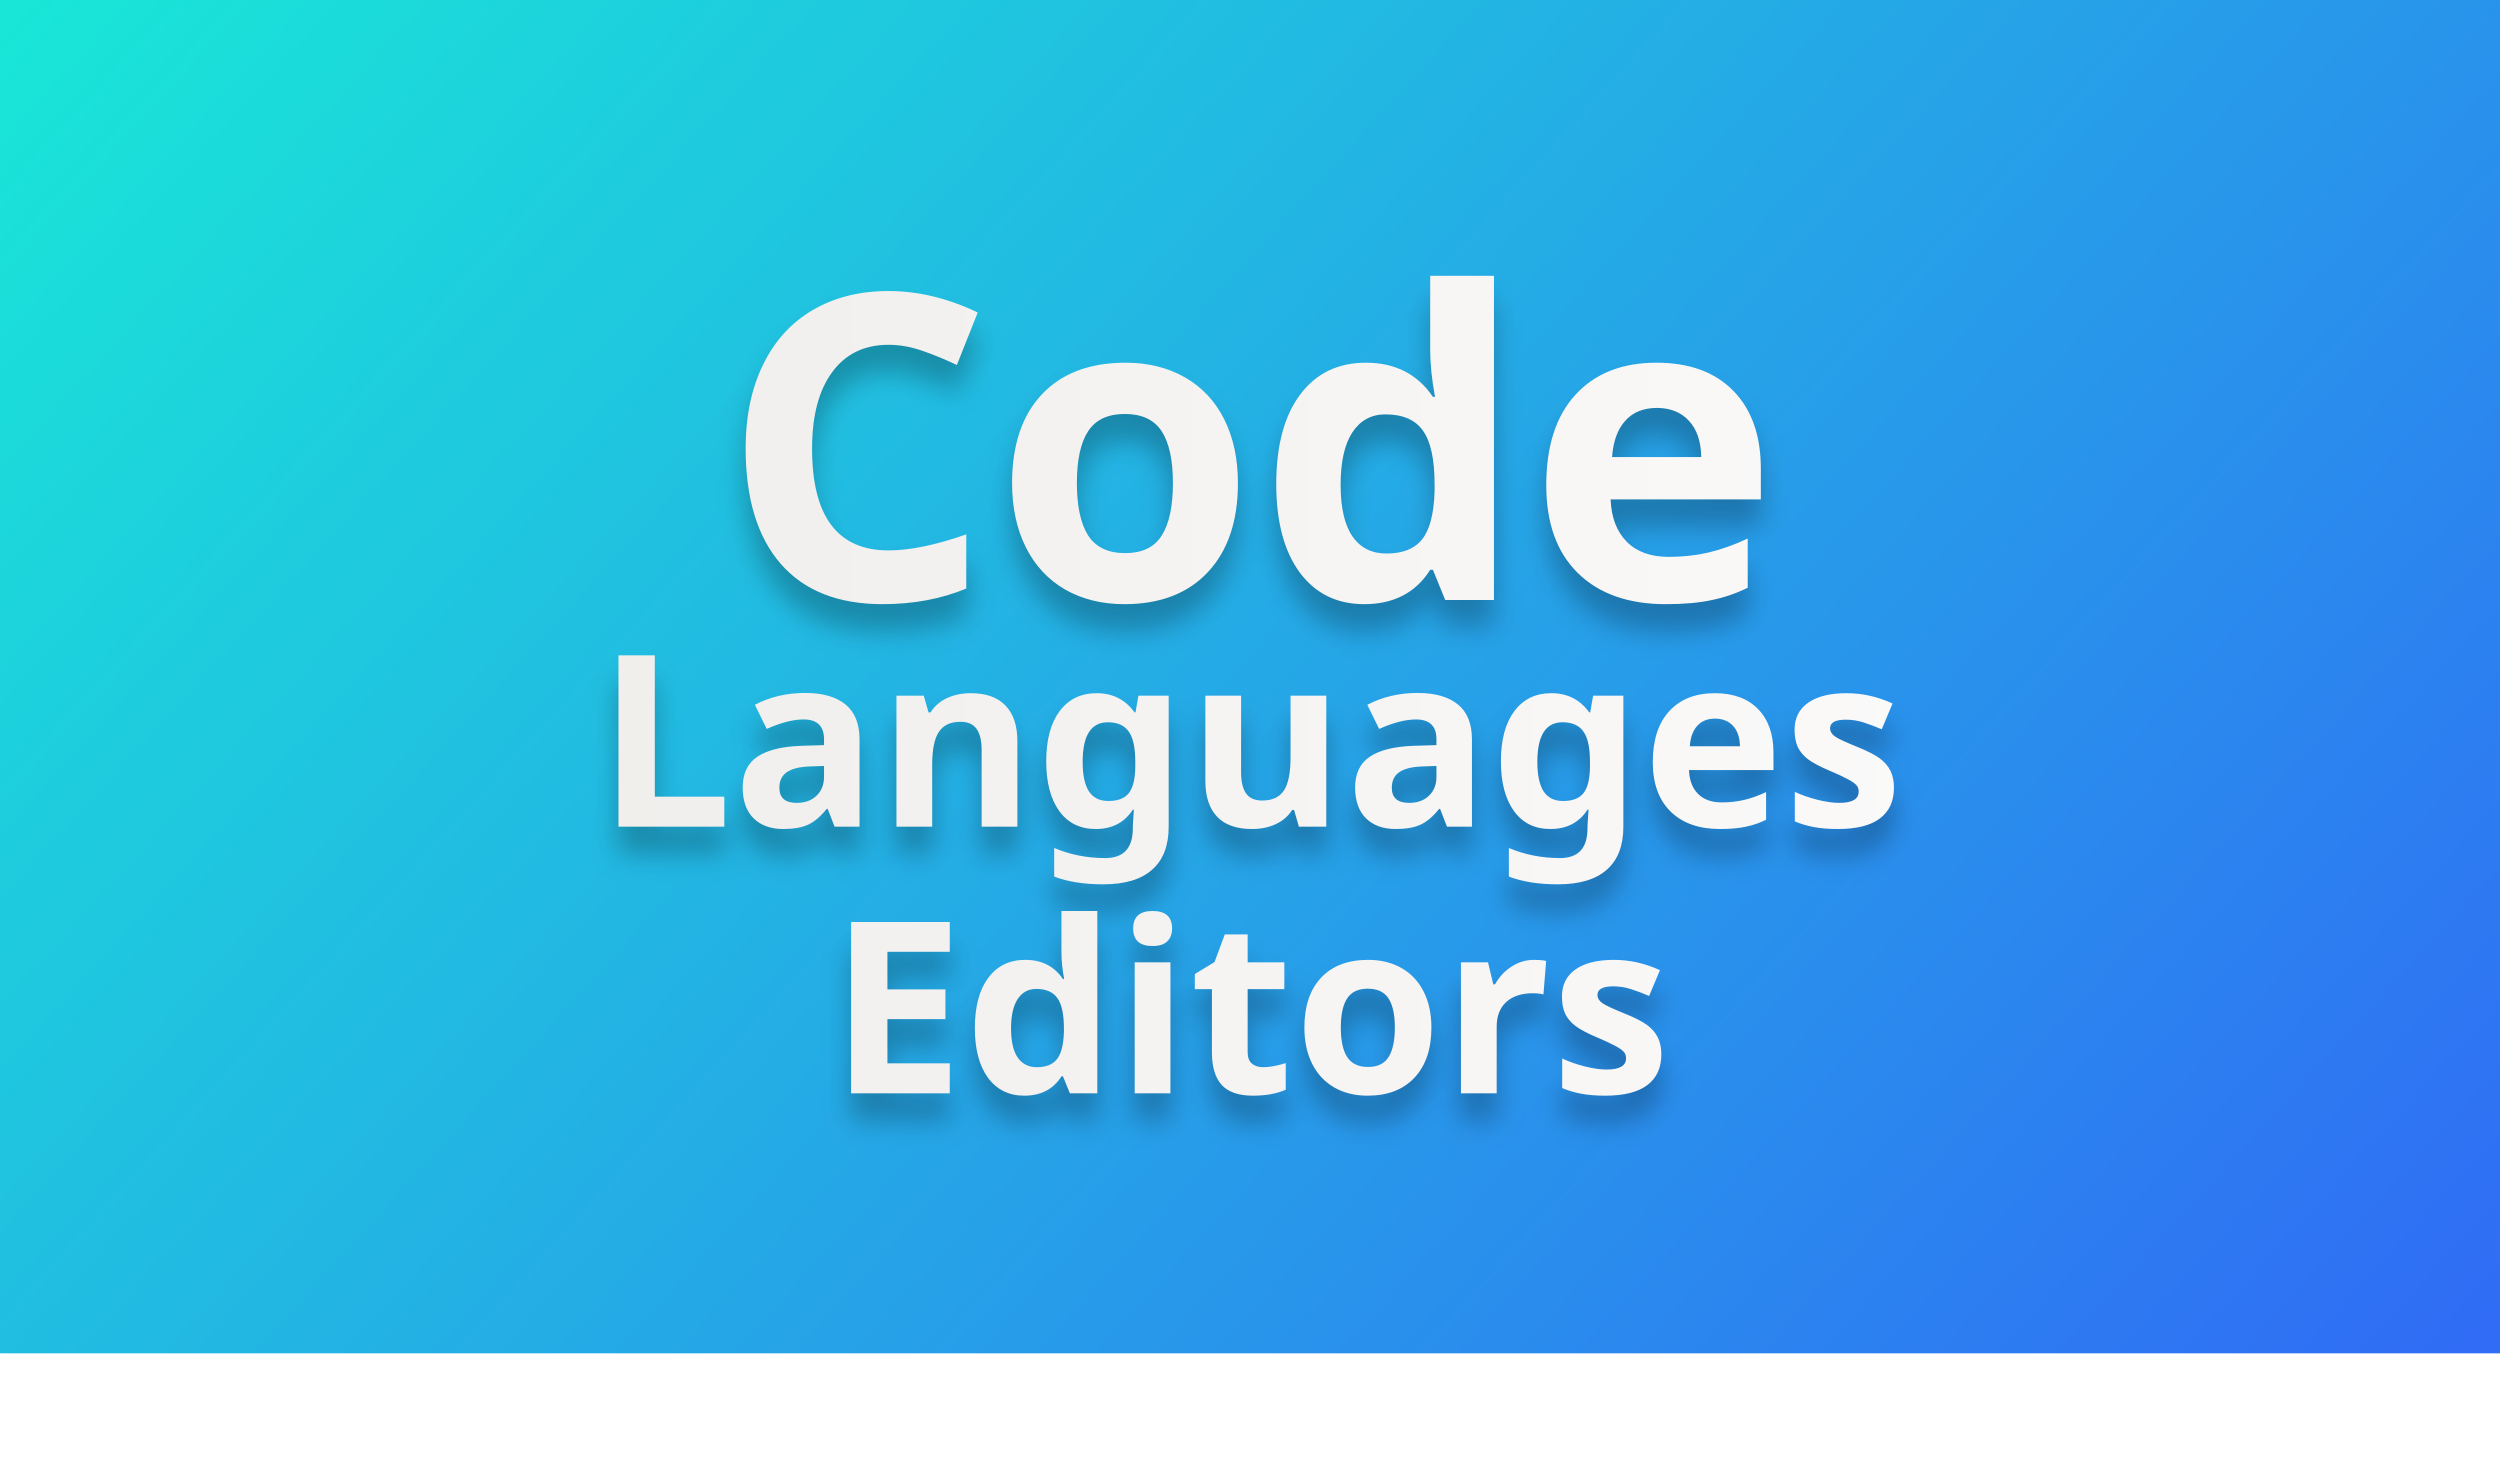
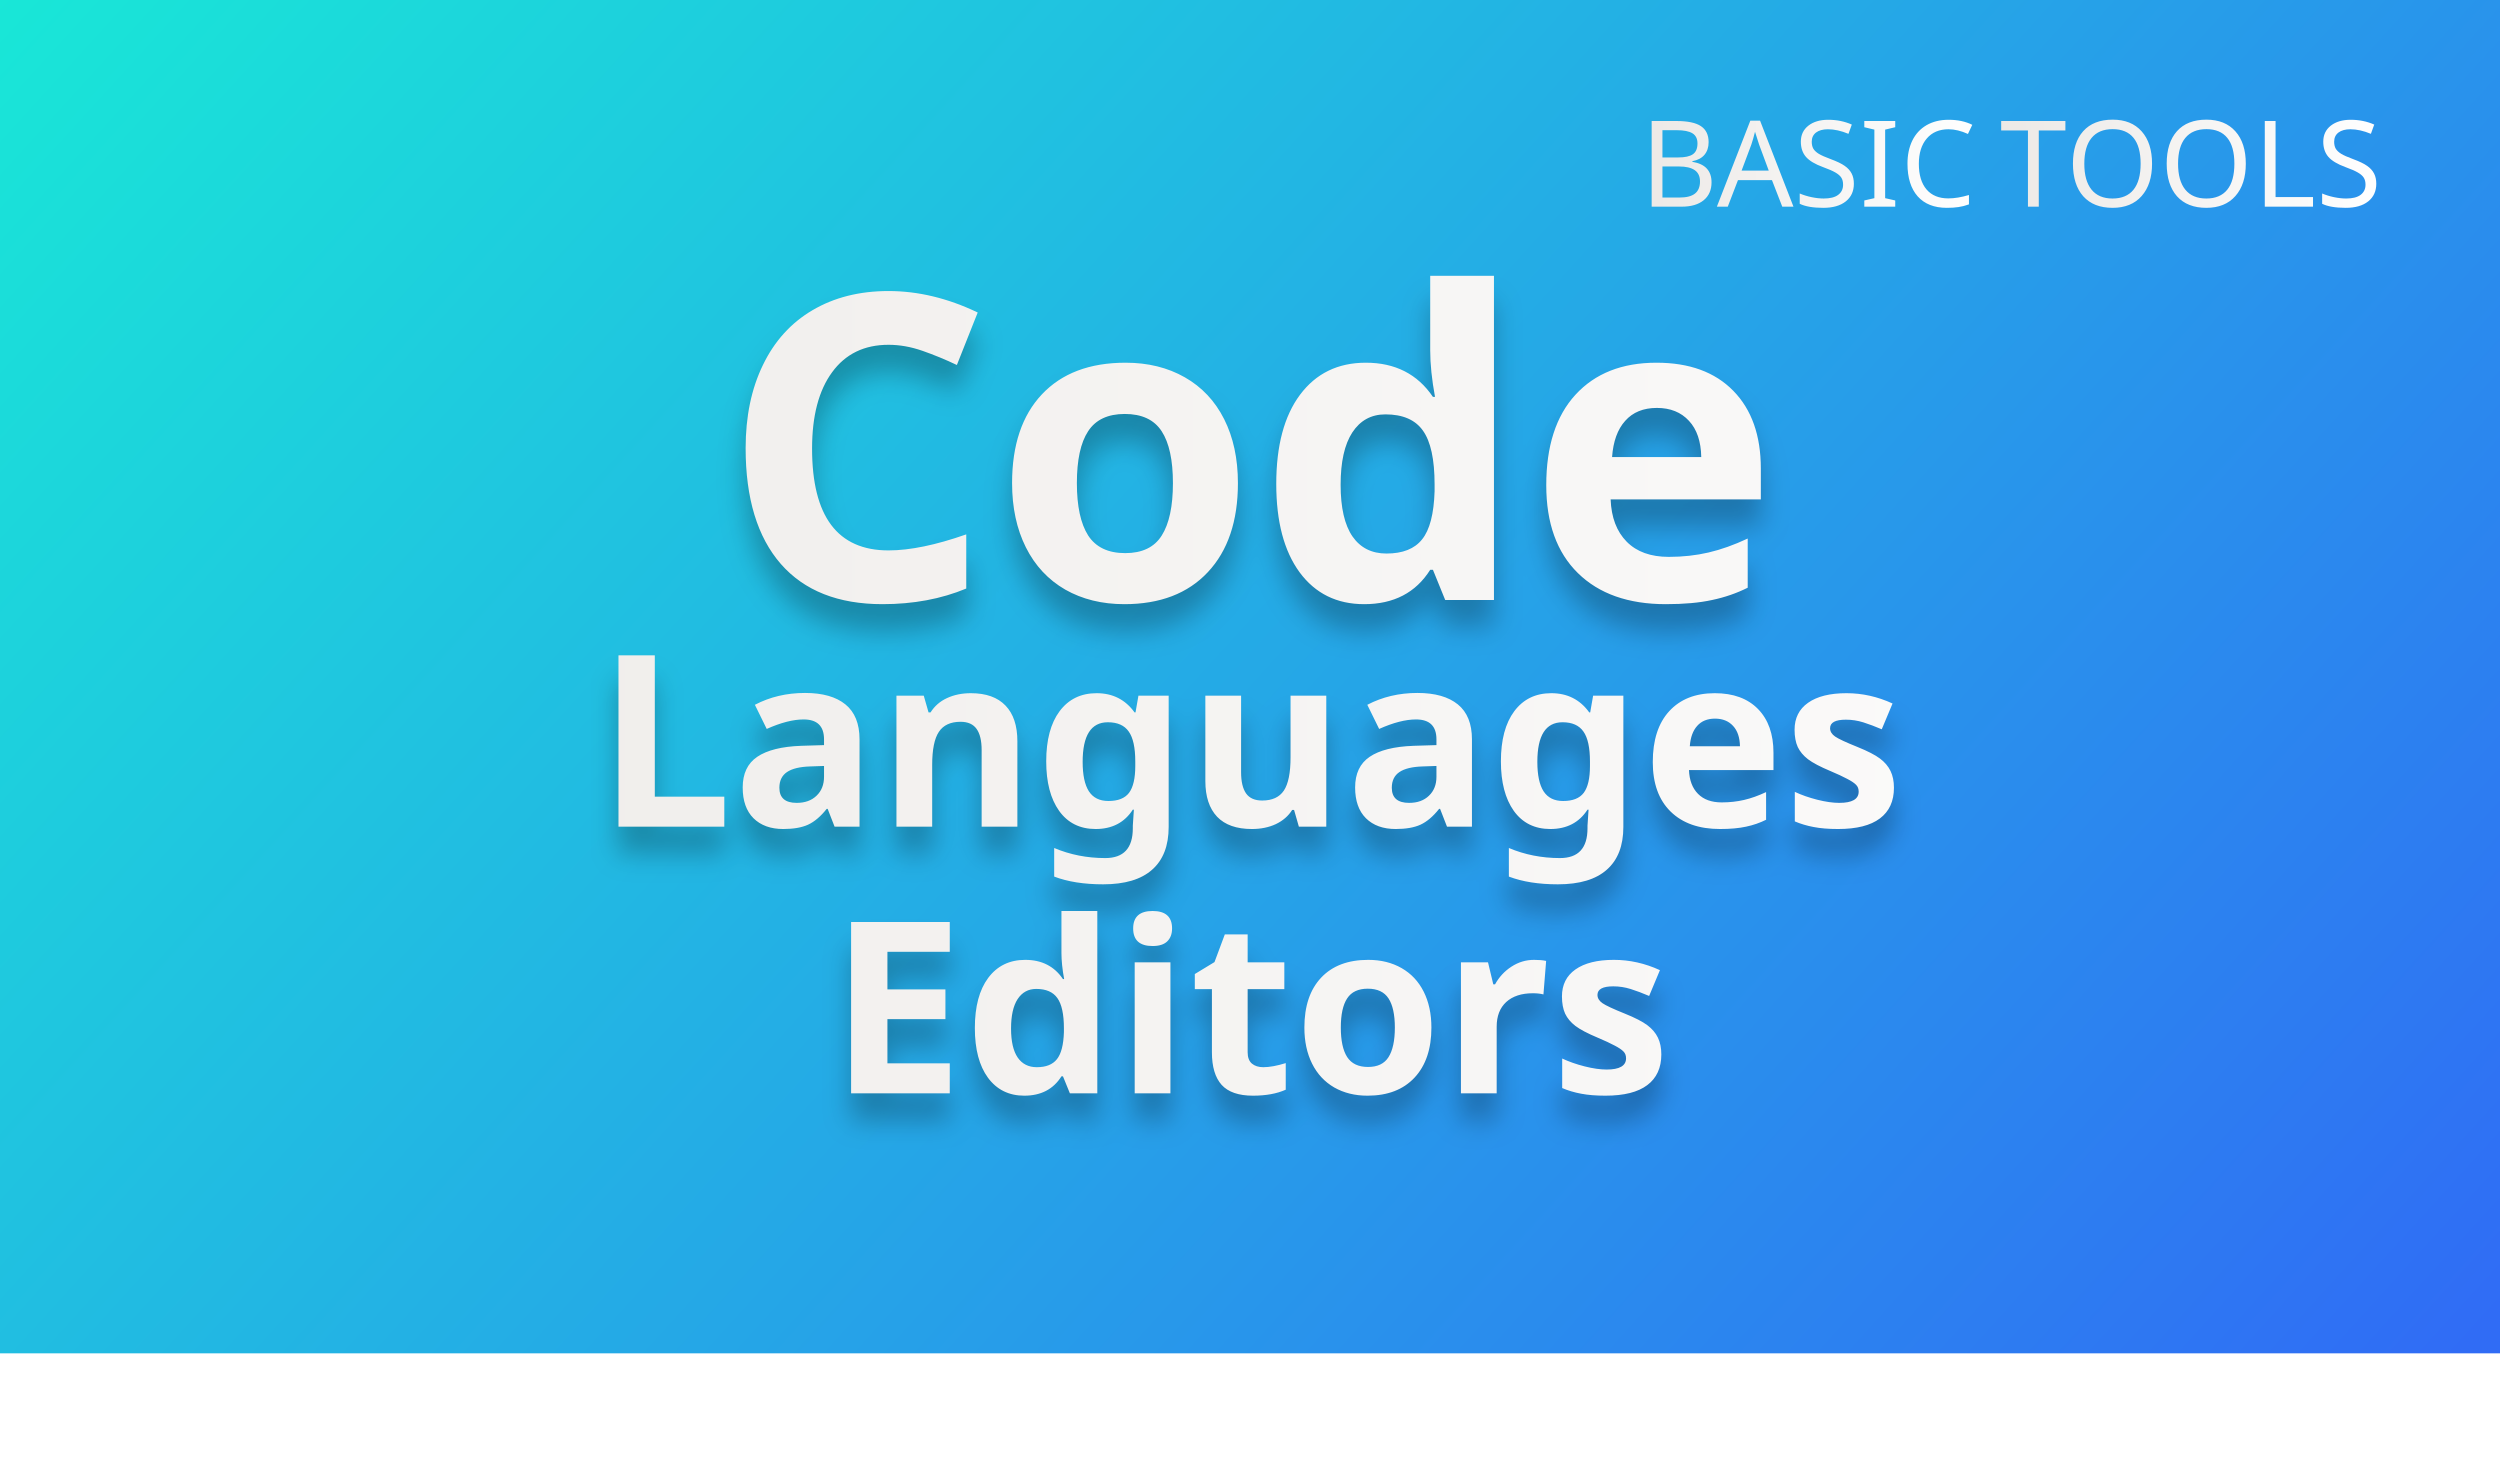
<svg xmlns="http://www.w3.org/2000/svg" width="375" height="220" viewBox="0 0 375 220" fill="none">
  <rect y="-1" width="375" height="204" fill="url(#paint0_linear)" />
  <g filter="url(#filter0_d)">
    <path d="M133.281 51.719C129.635 51.719 126.812 53.094 124.812 55.844C122.812 58.573 121.812 62.385 121.812 67.281C121.812 77.469 125.635 82.562 133.281 82.562C136.49 82.562 140.375 81.76 144.938 80.156V88.281C141.188 89.844 137 90.625 132.375 90.625C125.729 90.625 120.646 88.615 117.125 84.594C113.604 80.552 111.844 74.76 111.844 67.219C111.844 62.469 112.708 58.312 114.438 54.75C116.167 51.167 118.646 48.427 121.875 46.531C125.125 44.615 128.927 43.656 133.281 43.656C137.719 43.656 142.177 44.729 146.656 46.875L143.531 54.75C141.823 53.938 140.104 53.229 138.375 52.625C136.646 52.021 134.948 51.719 133.281 51.719ZM161.531 72.469C161.531 75.927 162.094 78.542 163.219 80.312C164.365 82.083 166.219 82.969 168.781 82.969C171.323 82.969 173.146 82.094 174.25 80.344C175.375 78.573 175.938 75.948 175.938 72.469C175.938 69.01 175.375 66.417 174.25 64.688C173.125 62.958 171.281 62.094 168.719 62.094C166.177 62.094 164.344 62.958 163.219 64.688C162.094 66.396 161.531 68.99 161.531 72.469ZM185.688 72.469C185.688 78.156 184.188 82.604 181.188 85.812C178.188 89.021 174.01 90.625 168.656 90.625C165.302 90.625 162.344 89.896 159.781 88.438C157.219 86.958 155.25 84.844 153.875 82.094C152.5 79.344 151.812 76.135 151.812 72.469C151.812 66.76 153.302 62.323 156.281 59.156C159.26 55.99 163.448 54.406 168.844 54.406C172.198 54.406 175.156 55.135 177.719 56.594C180.281 58.052 182.25 60.146 183.625 62.875C185 65.604 185.688 68.802 185.688 72.469ZM204.625 90.625C200.521 90.625 197.292 89.031 194.938 85.844C192.604 82.656 191.438 78.24 191.438 72.594C191.438 66.865 192.625 62.406 195 59.219C197.396 56.01 200.688 54.406 204.875 54.406C209.271 54.406 212.625 56.115 214.938 59.531H215.25C214.771 56.927 214.531 54.604 214.531 52.562V41.375H224.094V90H216.781L214.938 85.469H214.531C212.365 88.906 209.062 90.625 204.625 90.625ZM207.969 83.031C210.406 83.031 212.188 82.323 213.312 80.906C214.458 79.49 215.083 77.083 215.188 73.688V72.656C215.188 68.906 214.604 66.219 213.438 64.594C212.292 62.969 210.417 62.156 207.812 62.156C205.688 62.156 204.031 63.062 202.844 64.875C201.677 66.667 201.094 69.281 201.094 72.719C201.094 76.156 201.688 78.74 202.875 80.469C204.062 82.177 205.76 83.031 207.969 83.031ZM248.531 61.188C246.51 61.188 244.927 61.833 243.781 63.125C242.635 64.396 241.979 66.208 241.812 68.562H255.188C255.146 66.208 254.531 64.396 253.344 63.125C252.156 61.833 250.552 61.188 248.531 61.188ZM249.875 90.625C244.25 90.625 239.854 89.073 236.688 85.969C233.521 82.865 231.938 78.469 231.938 72.781C231.938 66.927 233.396 62.406 236.312 59.219C239.25 56.01 243.302 54.406 248.469 54.406C253.406 54.406 257.25 55.812 260 58.625C262.75 61.438 264.125 65.323 264.125 70.281V74.906H241.594C241.698 77.615 242.5 79.729 244 81.25C245.5 82.771 247.604 83.531 250.312 83.531C252.417 83.531 254.406 83.312 256.281 82.875C258.156 82.438 260.115 81.74 262.156 80.781V88.156C260.49 88.99 258.708 89.604 256.812 90C254.917 90.417 252.604 90.625 249.875 90.625ZM92.772 124V98.301H98.221V119.5H108.645V124H92.772ZM125.186 124L124.148 121.328H124.008C123.105 122.465 122.174 123.256 121.213 123.701C120.264 124.135 119.021 124.352 117.486 124.352C115.6 124.352 114.111 123.812 113.021 122.734C111.943 121.656 111.404 120.121 111.404 118.129C111.404 116.043 112.131 114.508 113.584 113.523C115.049 112.527 117.252 111.977 120.193 111.871L123.604 111.766V110.904C123.604 108.912 122.584 107.916 120.545 107.916C118.975 107.916 117.129 108.391 115.008 109.34L113.232 105.719C115.494 104.535 118.002 103.943 120.756 103.943C123.393 103.943 125.414 104.518 126.82 105.666C128.227 106.814 128.93 108.561 128.93 110.904V124H125.186ZM123.604 114.895L121.529 114.965C119.971 115.012 118.811 115.293 118.049 115.809C117.287 116.324 116.906 117.109 116.906 118.164C116.906 119.676 117.773 120.432 119.508 120.432C120.75 120.432 121.74 120.074 122.479 119.359C123.229 118.645 123.604 117.695 123.604 116.512V114.895ZM152.607 124H147.246V112.521C147.246 111.104 146.994 110.043 146.49 109.34C145.986 108.625 145.184 108.268 144.082 108.268C142.582 108.268 141.498 108.771 140.83 109.779C140.162 110.775 139.828 112.434 139.828 114.754V124H134.467V104.348H138.562L139.283 106.861H139.582C140.18 105.912 141 105.197 142.043 104.717C143.098 104.225 144.293 103.979 145.629 103.979C147.914 103.979 149.648 104.6 150.832 105.842C152.016 107.072 152.607 108.854 152.607 111.186V124ZM166.266 120.15C167.707 120.15 168.738 119.74 169.359 118.92C169.98 118.088 170.291 116.746 170.291 114.895V114.244C170.291 112.146 169.963 110.641 169.307 109.727C168.662 108.801 167.619 108.338 166.178 108.338C163.658 108.338 162.398 110.318 162.398 114.279C162.398 116.248 162.709 117.719 163.33 118.691C163.963 119.664 164.941 120.15 166.266 120.15ZM175.301 124.035C175.301 126.859 174.475 128.998 172.822 130.451C171.182 131.916 168.732 132.648 165.475 132.648C162.604 132.648 160.154 132.262 158.127 131.488V127.199C160.506 128.207 163.061 128.711 165.791 128.711C168.545 128.711 169.922 127.223 169.922 124.246V123.859L170.08 121.451H169.922C168.668 123.385 166.811 124.352 164.35 124.352C161.994 124.352 160.166 123.443 158.865 121.627C157.576 119.811 156.932 117.338 156.932 114.209C156.932 110.986 157.6 108.479 158.936 106.686C160.283 104.881 162.135 103.979 164.49 103.979C166.904 103.979 168.803 104.939 170.186 106.861H170.326L170.766 104.348H175.301V124.035ZM194.83 124L194.109 121.486H193.828C193.254 122.4 192.439 123.109 191.385 123.613C190.33 124.105 189.129 124.352 187.781 124.352C185.473 124.352 183.732 123.736 182.561 122.506C181.389 121.264 180.803 119.482 180.803 117.162V104.348H186.164V115.826C186.164 117.244 186.416 118.311 186.92 119.025C187.424 119.729 188.227 120.08 189.328 120.08C190.828 120.08 191.912 119.582 192.58 118.586C193.248 117.578 193.582 115.914 193.582 113.594V104.348H198.943V124H194.83ZM217.049 124L216.012 121.328H215.871C214.969 122.465 214.037 123.256 213.076 123.701C212.127 124.135 210.885 124.352 209.35 124.352C207.463 124.352 205.975 123.812 204.885 122.734C203.807 121.656 203.268 120.121 203.268 118.129C203.268 116.043 203.994 114.508 205.447 113.523C206.912 112.527 209.115 111.977 212.057 111.871L215.467 111.766V110.904C215.467 108.912 214.447 107.916 212.408 107.916C210.838 107.916 208.992 108.391 206.871 109.34L205.096 105.719C207.357 104.535 209.865 103.943 212.619 103.943C215.256 103.943 217.277 104.518 218.684 105.666C220.09 106.814 220.793 108.561 220.793 110.904V124H217.049ZM215.467 114.895L213.393 114.965C211.834 115.012 210.674 115.293 209.912 115.809C209.15 116.324 208.77 117.109 208.77 118.164C208.77 119.676 209.637 120.432 211.371 120.432C212.613 120.432 213.604 120.074 214.342 119.359C215.092 118.645 215.467 117.695 215.467 116.512V114.895ZM234.469 120.15C235.91 120.15 236.941 119.74 237.562 118.92C238.184 118.088 238.494 116.746 238.494 114.895V114.244C238.494 112.146 238.166 110.641 237.51 109.727C236.865 108.801 235.822 108.338 234.381 108.338C231.861 108.338 230.602 110.318 230.602 114.279C230.602 116.248 230.912 117.719 231.533 118.691C232.166 119.664 233.145 120.15 234.469 120.15ZM243.504 124.035C243.504 126.859 242.678 128.998 241.025 130.451C239.385 131.916 236.936 132.648 233.678 132.648C230.807 132.648 228.357 132.262 226.33 131.488V127.199C228.709 128.207 231.264 128.711 233.994 128.711C236.748 128.711 238.125 127.223 238.125 124.246V123.859L238.283 121.451H238.125C236.871 123.385 235.014 124.352 232.553 124.352C230.197 124.352 228.369 123.443 227.068 121.627C225.779 119.811 225.135 117.338 225.135 114.209C225.135 110.986 225.803 108.479 227.139 106.686C228.486 104.881 230.338 103.979 232.693 103.979C235.107 103.979 237.006 104.939 238.389 106.861H238.529L238.969 104.348H243.504V124.035ZM257.25 107.793C256.113 107.793 255.223 108.156 254.578 108.883C253.934 109.598 253.564 110.617 253.471 111.941H260.994C260.971 110.617 260.625 109.598 259.957 108.883C259.289 108.156 258.387 107.793 257.25 107.793ZM258.006 124.352C254.842 124.352 252.369 123.479 250.588 121.732C248.807 119.986 247.916 117.514 247.916 114.314C247.916 111.021 248.736 108.479 250.377 106.686C252.029 104.881 254.309 103.979 257.215 103.979C259.992 103.979 262.154 104.77 263.701 106.352C265.248 107.934 266.021 110.119 266.021 112.908V115.51H253.348C253.406 117.033 253.857 118.223 254.701 119.078C255.545 119.934 256.729 120.361 258.252 120.361C259.436 120.361 260.555 120.238 261.609 119.992C262.664 119.746 263.766 119.354 264.914 118.814V122.963C263.977 123.432 262.975 123.777 261.908 124C260.842 124.234 259.541 124.352 258.006 124.352ZM284.092 118.164C284.092 120.18 283.389 121.715 281.982 122.77C280.588 123.824 278.496 124.352 275.707 124.352C274.277 124.352 273.059 124.252 272.051 124.053C271.043 123.865 270.1 123.584 269.221 123.209V118.779C270.217 119.248 271.336 119.641 272.578 119.957C273.832 120.273 274.934 120.432 275.883 120.432C277.828 120.432 278.801 119.869 278.801 118.744C278.801 118.322 278.672 117.982 278.414 117.725C278.156 117.455 277.711 117.156 277.078 116.828C276.445 116.488 275.602 116.096 274.547 115.65C273.035 115.018 271.922 114.432 271.207 113.893C270.504 113.354 269.988 112.738 269.66 112.047C269.344 111.344 269.186 110.482 269.186 109.463C269.186 107.717 269.859 106.369 271.207 105.42C272.566 104.459 274.488 103.979 276.973 103.979C279.34 103.979 281.643 104.494 283.881 105.525L282.264 109.393C281.279 108.971 280.359 108.625 279.504 108.355C278.648 108.086 277.775 107.951 276.885 107.951C275.303 107.951 274.512 108.379 274.512 109.234C274.512 109.715 274.764 110.131 275.268 110.482C275.783 110.834 276.902 111.355 278.625 112.047C280.16 112.668 281.285 113.248 282 113.787C282.715 114.326 283.242 114.947 283.582 115.65C283.922 116.354 284.092 117.191 284.092 118.164ZM142.465 164H127.664V138.301H142.465V142.766H133.113V148.408H141.814V152.873H133.113V159.5H142.465V164ZM153.645 164.352C151.336 164.352 149.52 163.455 148.195 161.662C146.883 159.869 146.227 157.385 146.227 154.209C146.227 150.986 146.895 148.479 148.23 146.686C149.578 144.881 151.43 143.979 153.785 143.979C156.258 143.979 158.145 144.939 159.445 146.861H159.621C159.352 145.396 159.217 144.09 159.217 142.941V136.648H164.596V164H160.482L159.445 161.451H159.217C157.998 163.385 156.141 164.352 153.645 164.352ZM155.525 160.08C156.896 160.08 157.898 159.682 158.531 158.885C159.176 158.088 159.527 156.734 159.586 154.824V154.244C159.586 152.135 159.258 150.623 158.602 149.709C157.957 148.795 156.902 148.338 155.438 148.338C154.242 148.338 153.311 148.848 152.643 149.867C151.986 150.875 151.658 152.346 151.658 154.279C151.658 156.213 151.992 157.666 152.66 158.639C153.328 159.6 154.283 160.08 155.525 160.08ZM169.975 139.268C169.975 137.521 170.947 136.648 172.893 136.648C174.838 136.648 175.811 137.521 175.811 139.268C175.811 140.1 175.564 140.75 175.072 141.219C174.592 141.676 173.865 141.904 172.893 141.904C170.947 141.904 169.975 141.025 169.975 139.268ZM175.564 164H170.203V144.348H175.564V164ZM189.486 160.08C190.424 160.08 191.549 159.875 192.861 159.465V163.455C191.525 164.053 189.885 164.352 187.939 164.352C185.795 164.352 184.23 163.812 183.246 162.734C182.273 161.645 181.787 160.016 181.787 157.848V148.373H179.221V146.105L182.174 144.312L183.721 140.164H187.148V144.348H192.65V148.373H187.148V157.848C187.148 158.609 187.359 159.172 187.781 159.535C188.215 159.898 188.783 160.08 189.486 160.08ZM201.123 154.139C201.123 156.084 201.439 157.555 202.072 158.551C202.717 159.547 203.76 160.045 205.201 160.045C206.631 160.045 207.656 159.553 208.277 158.568C208.91 157.572 209.227 156.096 209.227 154.139C209.227 152.193 208.91 150.734 208.277 149.762C207.645 148.789 206.607 148.303 205.166 148.303C203.736 148.303 202.705 148.789 202.072 149.762C201.439 150.723 201.123 152.182 201.123 154.139ZM214.711 154.139C214.711 157.338 213.867 159.84 212.18 161.645C210.492 163.449 208.143 164.352 205.131 164.352C203.244 164.352 201.58 163.941 200.139 163.121C198.697 162.289 197.59 161.1 196.816 159.553C196.043 158.006 195.656 156.201 195.656 154.139C195.656 150.928 196.494 148.432 198.17 146.65C199.846 144.869 202.201 143.979 205.236 143.979C207.123 143.979 208.787 144.389 210.229 145.209C211.67 146.029 212.777 147.207 213.551 148.742C214.324 150.277 214.711 152.076 214.711 154.139ZM230.109 143.979C230.836 143.979 231.439 144.031 231.92 144.137L231.516 149.164C231.082 149.047 230.555 148.988 229.934 148.988C228.223 148.988 226.887 149.428 225.926 150.307C224.977 151.186 224.502 152.416 224.502 153.998V164H219.141V144.348H223.201L223.992 147.652H224.256C224.865 146.551 225.686 145.666 226.717 144.998C227.76 144.318 228.891 143.979 230.109 143.979ZM249.199 158.164C249.199 160.18 248.496 161.715 247.09 162.77C245.695 163.824 243.604 164.352 240.814 164.352C239.385 164.352 238.166 164.252 237.158 164.053C236.15 163.865 235.207 163.584 234.328 163.209V158.779C235.324 159.248 236.443 159.641 237.686 159.957C238.939 160.273 240.041 160.432 240.99 160.432C242.936 160.432 243.908 159.869 243.908 158.744C243.908 158.322 243.779 157.982 243.521 157.725C243.264 157.455 242.818 157.156 242.186 156.828C241.553 156.488 240.709 156.096 239.654 155.65C238.143 155.018 237.029 154.432 236.314 153.893C235.611 153.354 235.096 152.738 234.768 152.047C234.451 151.344 234.293 150.482 234.293 149.463C234.293 147.717 234.967 146.369 236.314 145.42C237.674 144.459 239.596 143.979 242.08 143.979C244.447 143.979 246.75 144.494 248.988 145.525L247.371 149.393C246.387 148.971 245.467 148.625 244.611 148.355C243.756 148.086 242.883 147.951 241.992 147.951C240.41 147.951 239.619 148.379 239.619 149.234C239.619 149.715 239.871 150.131 240.375 150.482C240.891 150.834 242.01 151.355 243.732 152.047C245.268 152.668 246.393 153.248 247.107 153.787C247.822 154.326 248.35 154.947 248.689 155.65C249.029 156.354 249.199 157.191 249.199 158.164Z" fill="url(#paint1_linear)" />
  </g>
+   <path d="M247.749 18.15H251.414C253.137 18.15 254.379 18.408 255.141 18.924C255.908 19.434 256.292 20.236 256.292 21.332C256.292 22.094 256.084 22.724 255.668 23.222C255.252 23.714 254.646 24.033 253.849 24.18V24.268C254.839 24.438 255.565 24.78 256.028 25.296C256.497 25.811 256.731 26.494 256.731 27.344C256.731 28.492 256.339 29.389 255.554 30.033C254.769 30.678 253.673 31 252.267 31H247.749V18.15ZM249.366 23.617H251.739C252.747 23.617 253.479 23.456 253.937 23.134C254.394 22.811 254.622 22.273 254.622 21.517C254.622 20.814 254.37 20.307 253.866 19.996C253.368 19.686 252.577 19.53 251.493 19.53H249.366V23.617ZM249.366 24.971V29.629H251.959C252.99 29.629 253.755 29.43 254.253 29.031C254.751 28.633 255 28.029 255 27.221C255 26.453 254.736 25.888 254.209 25.524C253.682 25.155 252.891 24.971 251.836 24.971H249.366ZM267.34 31L265.793 27.019H260.695L259.166 31H257.531L262.55 18.098H264.009L269.019 31H267.34ZM265.31 25.586L263.868 21.692L263.253 19.768C263.077 20.471 262.893 21.112 262.699 21.692L261.24 25.586H265.31ZM278.08 27.564C278.08 28.683 277.676 29.564 276.867 30.209C276.059 30.854 274.934 31.176 273.492 31.176C271.969 31.176 270.791 30.974 269.959 30.569V29.023C270.504 29.257 271.099 29.441 271.743 29.576C272.394 29.711 273 29.778 273.562 29.778C274.523 29.778 275.247 29.594 275.733 29.225C276.22 28.855 276.463 28.349 276.463 27.704C276.463 27.276 276.375 26.925 276.199 26.649C276.023 26.374 275.728 26.116 275.312 25.876C274.901 25.636 274.277 25.363 273.439 25.059C272.25 24.625 271.4 24.115 270.891 23.529C270.381 22.938 270.126 22.176 270.126 21.244C270.126 20.242 270.501 19.445 271.251 18.854C272.007 18.262 273 17.966 274.23 17.966C275.514 17.966 276.694 18.206 277.772 18.686L277.271 20.075C276.17 19.618 275.145 19.39 274.195 19.39C273.434 19.39 272.836 19.554 272.402 19.882C271.975 20.21 271.761 20.67 271.761 21.262C271.761 21.684 271.843 22.035 272.007 22.316C272.177 22.592 272.446 22.844 272.815 23.072C273.19 23.301 273.776 23.561 274.573 23.855C275.528 24.206 276.24 24.549 276.709 24.883C277.178 25.211 277.523 25.592 277.746 26.025C277.969 26.453 278.08 26.966 278.08 27.564ZM284.285 31H279.645V30.068L281.156 29.726V19.442L279.645 19.082V18.15H284.285V19.082L282.773 19.442V29.726L284.285 30.068V31ZM292.274 19.39C290.892 19.39 289.805 19.852 289.014 20.778C288.223 21.704 287.827 22.97 287.827 24.575C287.827 26.233 288.211 27.514 288.979 28.416C289.746 29.312 290.839 29.761 292.257 29.761C293.171 29.761 294.199 29.591 295.342 29.251V30.657C294.797 30.856 294.272 30.991 293.769 31.061C293.265 31.138 292.685 31.176 292.028 31.176C290.136 31.176 288.677 30.602 287.651 29.453C286.632 28.299 286.122 26.667 286.122 24.558C286.122 23.233 286.365 22.073 286.852 21.077C287.344 20.081 288.056 19.314 288.987 18.774C289.925 18.235 291.026 17.966 292.292 17.966C293.651 17.966 294.835 18.218 295.843 18.722L295.192 20.093C294.167 19.624 293.194 19.39 292.274 19.39Z" fill="url(#paint2_linear)" />
+   <path d="M305.818 31H304.192V19.574H300.176V18.15H309.809V19.574H305.818V31ZM322.808 24.558C322.808 26.614 322.286 28.231 321.243 29.409C320.206 30.587 318.753 31.176 316.884 31.176C314.991 31.176 313.526 30.599 312.489 29.444C311.458 28.284 310.942 26.649 310.942 24.54C310.942 22.448 311.455 20.828 312.48 19.68C313.512 18.525 314.985 17.948 316.901 17.948C318.765 17.948 320.215 18.534 321.252 19.706C322.289 20.872 322.808 22.489 322.808 24.558ZM312.647 24.558C312.647 26.257 313.008 27.552 313.729 28.442C314.449 29.333 315.501 29.778 316.884 29.778C318.261 29.778 319.307 29.339 320.021 28.46C320.736 27.581 321.094 26.28 321.094 24.558C321.094 22.841 320.739 21.549 320.03 20.682C319.321 19.809 318.278 19.372 316.901 19.372C315.507 19.372 314.449 19.814 313.729 20.699C313.008 21.578 312.647 22.864 312.647 24.558ZM336.87 24.558C336.87 26.614 336.349 28.231 335.306 29.409C334.269 30.587 332.815 31.176 330.946 31.176C329.054 31.176 327.589 30.599 326.552 29.444C325.521 28.284 325.005 26.649 325.005 24.54C325.005 22.448 325.518 20.828 326.543 19.68C327.574 18.525 329.048 17.948 330.964 17.948C332.827 17.948 334.277 18.534 335.314 19.706C336.352 20.872 336.87 22.489 336.87 24.558ZM326.71 24.558C326.71 26.257 327.07 27.552 327.791 28.442C328.512 29.333 329.563 29.778 330.946 29.778C332.323 29.778 333.369 29.339 334.084 28.46C334.799 27.581 335.156 26.28 335.156 24.558C335.156 22.841 334.802 21.549 334.093 20.682C333.384 19.809 332.341 19.372 330.964 19.372C329.569 19.372 328.512 19.814 327.791 20.699C327.07 21.578 326.71 22.864 326.71 24.558ZM339.718 31V18.15H341.335V29.559H346.951V31H339.718ZM356.443 27.564C356.443 28.683 356.039 29.564 355.23 30.209C354.422 30.854 353.297 31.176 351.855 31.176C350.332 31.176 349.154 30.974 348.322 30.569V29.023C348.867 29.257 349.462 29.441 350.106 29.576C350.757 29.711 351.363 29.778 351.926 29.778C352.887 29.778 353.61 29.594 354.097 29.225C354.583 28.855 354.826 28.349 354.826 27.704C354.826 27.276 354.738 26.925 354.562 26.649C354.387 26.374 354.091 26.116 353.675 25.876C353.265 25.636 352.641 25.363 351.803 25.059C350.613 24.625 349.764 24.115 349.254 23.529C348.744 22.938 348.489 22.176 348.489 21.244C348.489 20.242 348.864 19.445 349.614 18.854C350.37 18.262 351.363 17.966 352.594 17.966C353.877 17.966 355.058 18.206 356.136 18.686L355.635 20.075C354.533 19.618 353.508 19.39 352.559 19.39C351.797 19.39 351.199 19.554 350.766 19.882C350.338 20.21 350.124 20.67 350.124 21.262C350.124 21.684 350.206 22.035 350.37 22.316C350.54 22.592 350.81 22.844 351.179 23.072C351.554 23.301 352.14 23.561 352.937 23.855C353.892 24.206 354.604 24.549 355.072 24.883C355.541 25.211 355.887 25.592 356.109 26.025C356.332 26.453 356.443 26.966 356.443 27.564Z" fill="url(#paint3_linear)" />
  <defs>
    <filter id="filter0_d" x="88.772" y="41.375" width="199.32" height="130.977" filterUnits="userSpaceOnUse" color-interpolation-filters="sRGB">
      <feFlood flood-opacity="0" result="BackgroundImageFix" />
      <feColorMatrix in="SourceAlpha" type="matrix" values="0 0 0 0 0 0 0 0 0 0 0 0 0 0 0 0 0 0 127 0" />
      <feOffset dy="4" />
      <feGaussianBlur stdDeviation="2" />
      <feColorMatrix type="matrix" values="0 0 0 0 0 0 0 0 0 0 0 0 0 0 0 0 0 0 0.25 0" />
      <feBlend mode="normal" in2="BackgroundImageFix" result="effect1_dropShadow" />
      <feBlend mode="normal" in="SourceGraphic" in2="effect1_dropShadow" result="shape" />
    </filter>
    <linearGradient id="paint0_linear" x1="0" y1="-1" x2="303.683" y2="275.273" gradientUnits="userSpaceOnUse">
      <stop stop-color="#19E7D7" />
      <stop offset="1" stop-color="#306CF5" />
    </linearGradient>
    <linearGradient id="paint1_linear" x1="0" y1="109.5" x2="375" y2="109.5" gradientUnits="userSpaceOnUse">
      <stop stop-color="#ECE9E6" />
      <stop offset="1" stop-color="white" />
    </linearGradient>
+     <linearGradient id="paint2_linear" x1="246" y1="24" x2="297" y2="24" gradientUnits="userSpaceOnUse">
+       <stop stop-color="#ECE9E6" />
+       <stop offset="1" stop-color="white" />
+     </linearGradient>
+     <linearGradient id="paint3_linear" x1="300" y1="24" x2="358" y2="24" gradientUnits="userSpaceOnUse">
+       <stop stop-color="#ECE9E6" />
+       <stop offset="1" stop-color="white" />
+     </linearGradient>
  </defs>
</svg>
